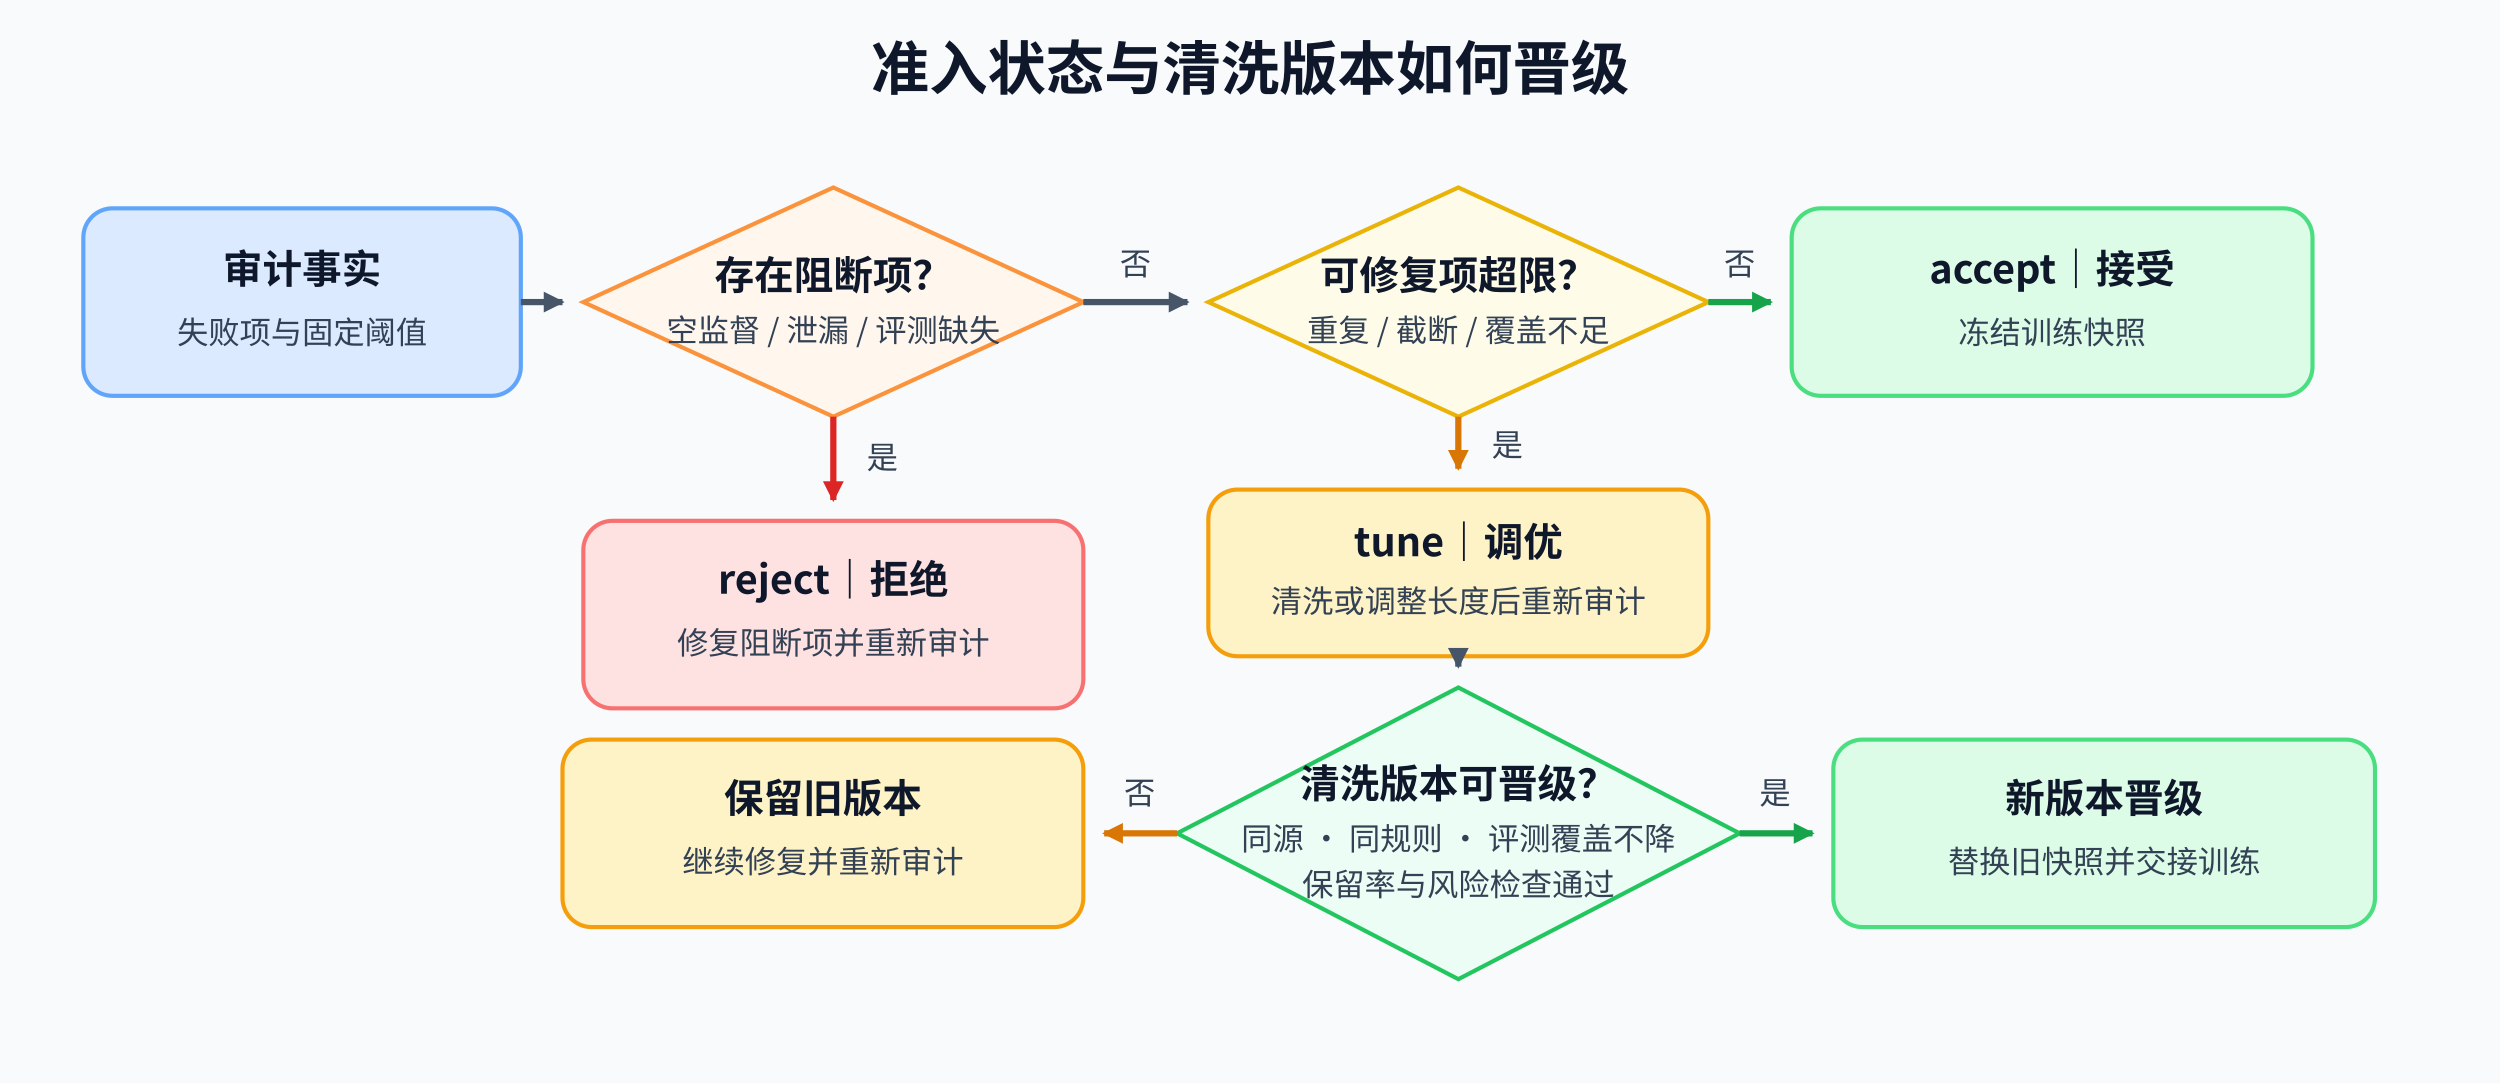
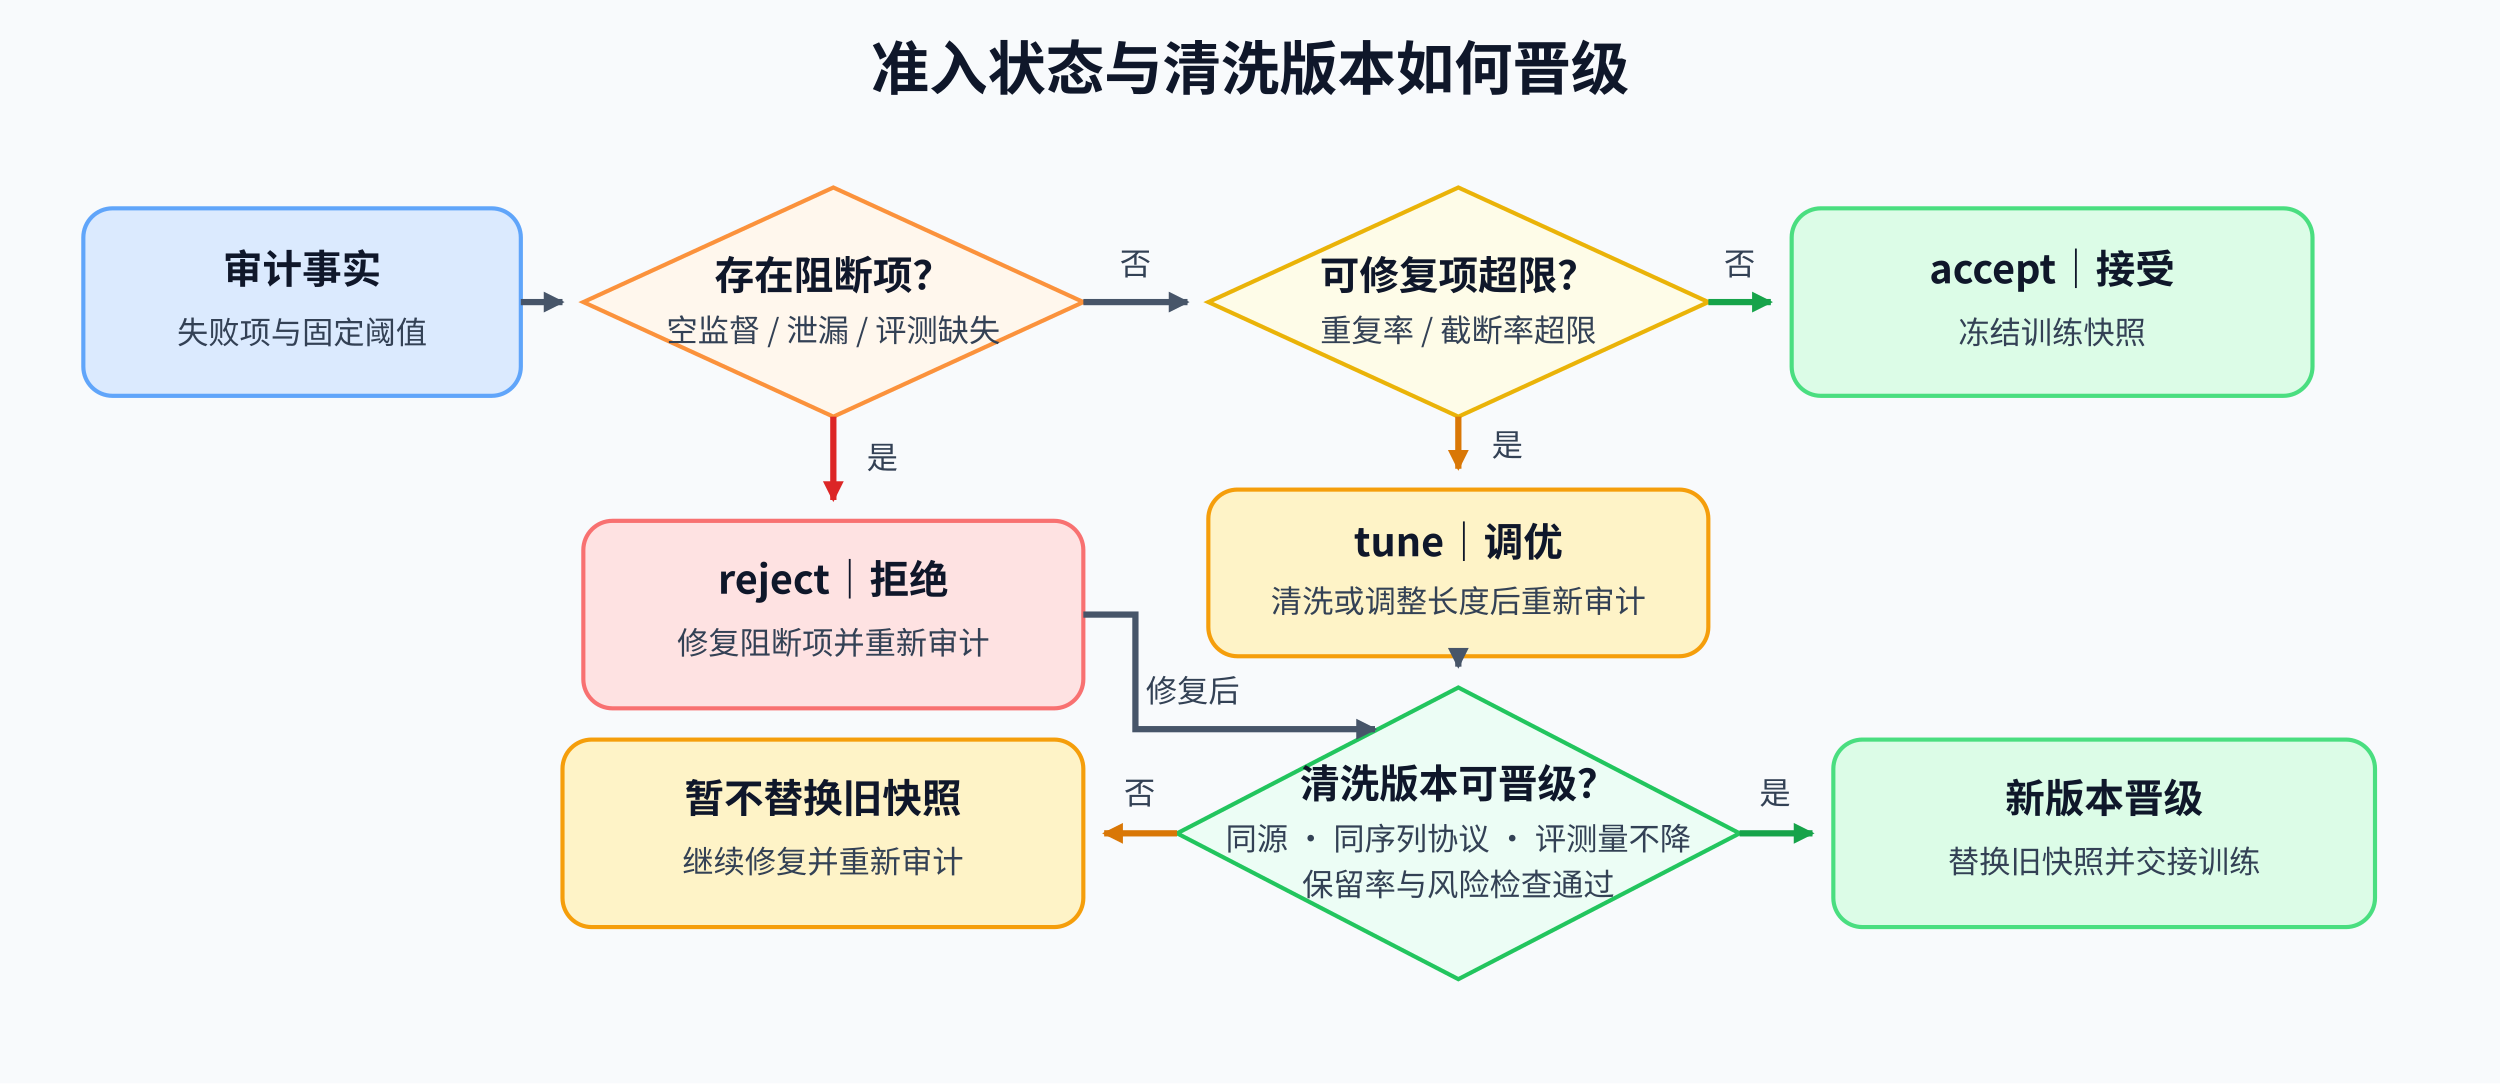
<svg xmlns="http://www.w3.org/2000/svg" width="1200" height="520" viewBox="0 0 1200 520" role="img" aria-labelledby="title desc">
  <defs>
    <marker id="neutral" markerUnits="userSpaceOnUse" markerWidth="10" markerHeight="10" refX="9" refY="5" orient="auto">
      <path d="M0 0 L10 5 L0 10 Z" fill="#475569" />
    </marker>
    <marker id="red" markerUnits="userSpaceOnUse" markerWidth="10" markerHeight="10" refX="9" refY="5" orient="auto">
      <path d="M0 0 L10 5 L0 10 Z" fill="#dc2626" />
    </marker>
    <marker id="amber" markerUnits="userSpaceOnUse" markerWidth="10" markerHeight="10" refX="9" refY="5" orient="auto">
      <path d="M0 0 L10 5 L0 10 Z" fill="#d97706" />
    </marker>
    <marker id="green" markerUnits="userSpaceOnUse" markerWidth="10" markerHeight="10" refX="9" refY="5" orient="auto">
      <path d="M0 0 L10 5 L0 10 Z" fill="#16a34a" />
    </marker>
    <style>text{font-family:"Noto Sans CJK SC","Microsoft YaHei",sans-serif;fill:#0f172a}.t{font-size:28px;font-weight:700}.h{font-size:19px;font-weight:700}.b{font-size:15px;fill:#334155}.neutral,.red,.amber,.green{fill:none;stroke-width:3}.neutral{stroke:#475569;marker-end:url(#neutral)}.red{stroke:#dc2626;marker-end:url(#red)}.amber{stroke:#d97706;marker-end:url(#amber)}.green{stroke:#16a34a;marker-end:url(#green)}</style>
  </defs>
  <rect width="1200" height="520" fill="#f8fafc" />
  <text x="600" y="43" text-anchor="middle" class="t">准入状态与清洗版本如何晋级</text>
  <rect x="40" y="100" width="210" height="90" rx="14" fill="#dbeafe" stroke="#60a5fa" stroke-width="2" />
  <text x="145" y="136" text-anchor="middle" class="h">审计事实</text>
  <text x="145" y="165" text-anchor="middle" class="b">失败项与固定阈值</text>
  <path class="neutral" d="M250 145 H270" />
  <polygon points="400,90 520,145 400,200 280,145" fill="#fff7ed" stroke="#fb923c" stroke-width="2" />
  <text x="400" y="139" text-anchor="middle" class="h">存在阻断项？</text>
  <text x="400" y="164" text-anchor="middle" class="b">空监督 / 泄漏 / 评测缺失</text>
  <rect x="280" y="250" width="240" height="90" rx="14" fill="#fee2e2" stroke="#f87171" stroke-width="2" />
  <text x="400" y="285" text-anchor="middle" class="h">reject｜拒绝</text>
  <text x="400" y="314" text-anchor="middle" class="b">修复阻断项并重新审计</text>
  <path class="red" d="M400 200 V240" />
  <text x="416" y="225" class="b">是</text>
  <polygon points="700,90 820,145 700,200 580,145" fill="#fefce8" stroke="#eab308" stroke-width="2" />
  <text x="700" y="139" text-anchor="middle" class="h">可修复项超限？</text>
-   <text x="700" y="164" text-anchor="middle" class="b">重复 / 截断 / 覆盖不足</text>
+   <text x="700" y="164" text-anchor="middle" class="b">重复率 / 截断率超限</text>
  <path class="neutral" d="M520 145 H570" />
  <text x="545" y="132" text-anchor="middle" class="b">否</text>
  <rect x="580" y="235" width="240" height="80" rx="14" fill="#fef3c7" stroke="#f59e0b" stroke-width="2" />
  <text x="700" y="267" text-anchor="middle" class="h">tune｜调优</text>
  <text x="700" y="294" text-anchor="middle" class="b">清洗或调整长度后重新审计</text>
  <path class="amber" d="M700 200 V225" />
  <text x="716" y="219" class="b">是</text>
  <rect x="860" y="100" width="250" height="90" rx="14" fill="#dcfce7" stroke="#4ade80" stroke-width="2" />
  <text x="985" y="136" text-anchor="middle" class="h">accept｜接受</text>
  <text x="985" y="165" text-anchor="middle" class="b">冻结训练快照</text>
  <path class="green" d="M820 145 H850" />
  <text x="835" y="132" text-anchor="middle" class="b">否</text>
  <polygon points="700,330 835,400 700,470 565,400" fill="#ecfdf5" stroke="#22c55e" stroke-width="2" />
  <text x="700" y="383" text-anchor="middle" class="h">清洗版本可晋级？</text>
-   <text x="700" y="408" text-anchor="middle" class="b">同源 · 同规则 · 评测覆盖不降</text>
+   <text x="700" y="408" text-anchor="middle" class="b">同源 · 同序列协议 · 评测量不降</text>
  <text x="700" y="430" text-anchor="middle" class="b">保留率与风险检查通过</text>
  <path class="neutral" d="M700 315 V320" />
+   <path class="neutral" d="M520 295 H545 V350 H660" />
+   <text x="550" y="337" class="b">修复后</text>
  <rect x="270" y="355" width="250" height="90" rx="14" fill="#fef3c7" stroke="#f59e0b" stroke-width="2" />
-   <text x="395" y="390" text-anchor="middle" class="h">保留旧版本</text>
+   <text x="395" y="390" text-anchor="middle" class="h">暂不替换旧快照</text>
  <text x="395" y="419" text-anchor="middle" class="b">继续修复并重新审计</text>
  <path class="amber" d="M565 400 H530" />
  <text x="547" y="386" text-anchor="middle" class="b">否</text>
  <rect x="880" y="355" width="260" height="90" rx="14" fill="#dcfce7" stroke="#4ade80" stroke-width="2" />
  <text x="1010" y="390" text-anchor="middle" class="h">新版本晋级</text>
  <text x="1010" y="419" text-anchor="middle" class="b">替换旧快照并交接训练</text>
  <path class="green" d="M835 400 H870" />
  <text x="852" y="386" text-anchor="middle" class="b">是</text>
</svg>
